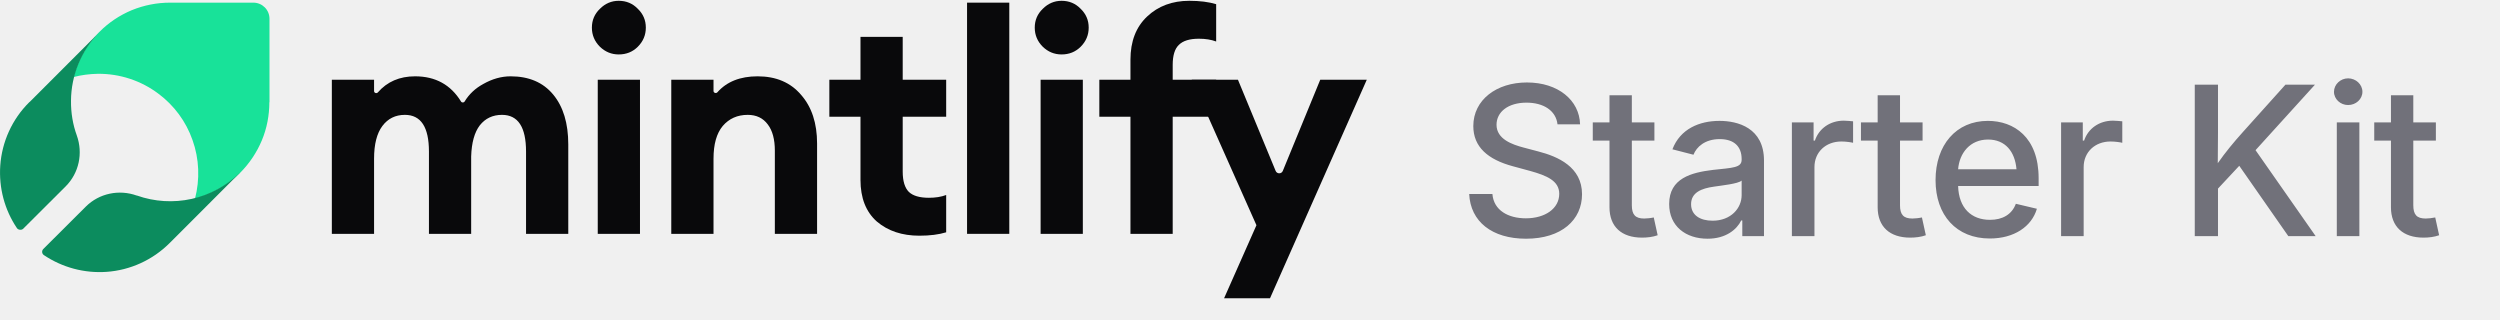
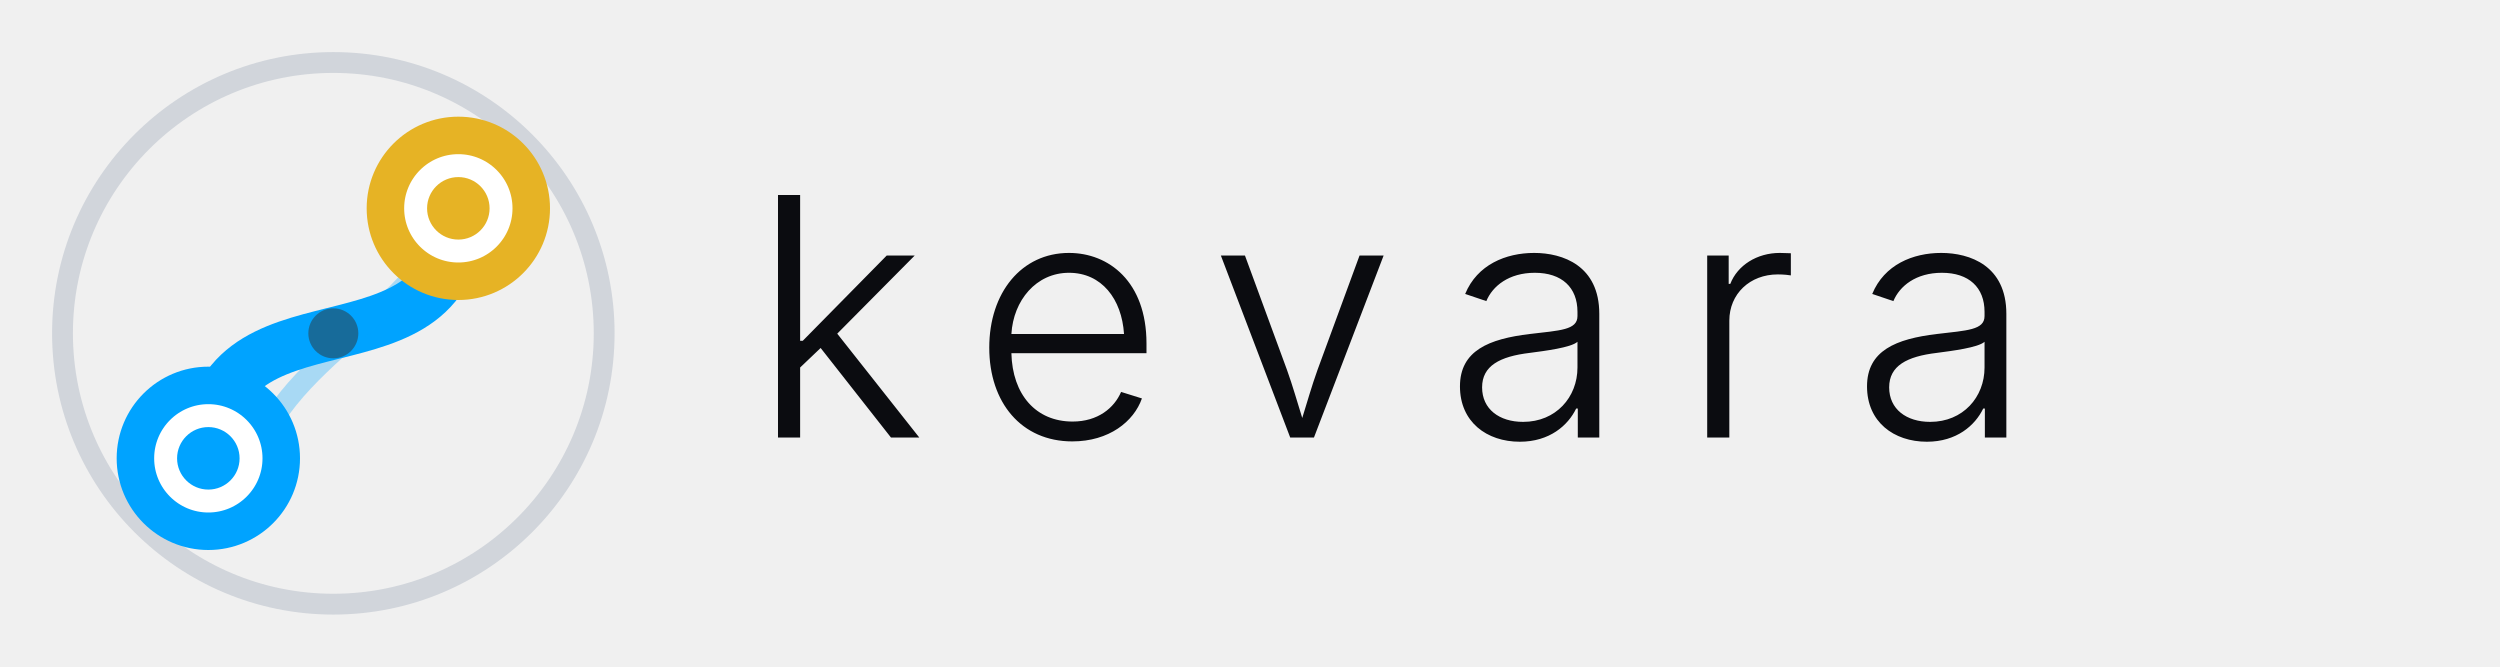
- <svg xmlns="http://www.w3.org/2000/svg" width="180" height="23" viewBox="0 0 180 23" fill="none">
-   <path d="M91.44 21.476H88.133L90.464 16.216L85.802 5.74H89.132L91.847 12.307C91.943 12.536 92.268 12.536 92.362 12.306L95.058 5.74H98.409L91.44 21.476Z" fill="#09090B" />
-   <path d="M81.393 16.837V8.403H79.152V5.74H81.393V4.297C81.393 2.98 81.792 1.944 82.592 1.19C83.391 0.435 84.404 0.058 85.633 0.058C86.387 0.058 87.031 0.139 87.564 0.302V2.988C87.208 2.854 86.794 2.788 86.32 2.788C85.655 2.788 85.174 2.936 84.878 3.232C84.582 3.513 84.434 3.994 84.434 4.674V5.74H87.564V8.403H84.434V16.837H81.393Z" fill="#09090B" />
-   <path d="M76.433 3.92C75.915 3.92 75.463 3.735 75.079 3.365C74.694 2.98 74.502 2.521 74.502 1.989C74.502 1.456 74.694 1.005 75.079 0.635C75.463 0.25 75.915 0.058 76.433 0.058C76.98 0.058 77.438 0.25 77.809 0.635C78.193 1.005 78.386 1.456 78.386 1.989C78.386 2.521 78.193 2.98 77.809 3.365C77.438 3.735 76.98 3.92 76.433 3.92ZM74.924 16.837V5.74H77.964V16.837H74.924Z" fill="#09090B" />
-   <path d="M69.628 16.837V0.191H72.669V16.837H69.628Z" fill="#09090B" />
-   <path d="M66.194 16.97C64.951 16.97 63.93 16.63 63.131 15.949C62.347 15.254 61.955 14.255 61.955 12.953V8.403H59.713V5.74H61.955V2.655H64.995V5.74H68.125V8.403H64.995V12.354C64.995 13.034 65.143 13.523 65.439 13.819C65.735 14.1 66.216 14.24 66.882 14.24C67.355 14.24 67.769 14.174 68.125 14.04V16.726C67.592 16.889 66.948 16.97 66.194 16.97Z" fill="#09090B" />
-   <path d="M48.332 16.837V5.74H51.373V6.551C51.373 6.688 51.559 6.748 51.65 6.646C52.328 5.879 53.293 5.495 54.546 5.495C55.878 5.495 56.921 5.939 57.676 6.827C58.445 7.7 58.83 8.869 58.83 10.334V16.837H55.789V10.844C55.789 10.03 55.619 9.402 55.279 8.958C54.939 8.499 54.458 8.27 53.836 8.27C53.096 8.27 52.497 8.536 52.038 9.069C51.594 9.601 51.373 10.386 51.373 11.421V16.837H48.332Z" fill="#09090B" />
-   <path d="M44.547 3.92C44.029 3.92 43.578 3.735 43.193 3.365C42.809 2.98 42.616 2.521 42.616 1.989C42.616 1.456 42.809 1.005 43.193 0.635C43.578 0.25 44.029 0.058 44.547 0.058C45.095 0.058 45.553 0.25 45.923 0.635C46.308 1.005 46.5 1.456 46.5 1.989C46.5 2.521 46.308 2.98 45.923 3.365C45.553 3.735 45.095 3.92 44.547 3.92ZM43.038 16.837V5.74H46.079V16.837H43.038Z" fill="#09090B" />
-   <path d="M37.875 16.837V10.911C37.875 9.15 37.298 8.27 36.144 8.27C35.478 8.27 34.945 8.521 34.546 9.024C34.161 9.527 33.954 10.275 33.924 11.266V16.837H30.884V10.911C30.884 9.15 30.306 8.27 29.152 8.27C28.472 8.27 27.932 8.536 27.532 9.069C27.133 9.601 26.933 10.386 26.933 11.421V16.837H23.892V5.74H26.933V6.559C26.933 6.695 27.116 6.755 27.206 6.652C27.878 5.881 28.771 5.495 29.885 5.495C31.349 5.495 32.452 6.1 33.193 7.309C33.252 7.404 33.395 7.403 33.454 7.307C33.774 6.78 34.219 6.361 34.79 6.05C35.441 5.68 36.099 5.495 36.765 5.495C38.082 5.495 39.103 5.932 39.828 6.805C40.553 7.678 40.916 8.876 40.916 10.4V16.837H37.875Z" fill="#09090B" />
-   <path d="M19.403 7.362V1.35C19.403 0.705 18.879 0.191 18.244 0.191H12.235C11.291 0.191 10.357 0.378 9.487 0.733C8.618 1.098 7.824 1.621 7.16 2.295L7.114 2.341C6.235 3.23 5.609 4.333 5.291 5.548C5.861 5.399 6.45 5.324 7.039 5.314C8.609 5.296 10.151 5.801 11.403 6.745C12.534 7.586 13.394 8.746 13.861 10.083C14.347 11.438 14.403 12.916 14.039 14.309C15.244 13.991 16.356 13.364 17.244 12.486L17.291 12.439C17.954 11.775 18.487 10.98 18.851 10.111C19.216 9.241 19.393 8.306 19.393 7.362H19.403Z" fill="#18E299" />
-   <path d="M5.112 7.26C5.121 5.416 5.857 3.646 7.151 2.324L2.151 7.326C2.133 7.344 2.114 7.354 2.095 7.372C0.876 8.583 0.14 10.204 0.019 11.918C-0.092 13.52 0.327 15.103 1.22 16.426C1.306 16.552 1.537 16.593 1.667 16.472L4.73 13.417C5.689 12.458 5.987 11.033 5.531 9.757C5.242 8.965 5.103 8.117 5.112 7.26Z" fill="#0C8C5E" />
-   <path d="M17.262 12.44C16.303 13.38 15.102 14.032 13.799 14.321C12.486 14.61 11.127 14.526 9.861 14.079C9.861 14.079 9.851 14.079 9.842 14.079C8.567 13.622 7.142 13.921 6.183 14.871L3.12 17.926C2.99 18.056 3.009 18.27 3.167 18.373C4.489 19.258 6.072 19.686 7.673 19.574C9.386 19.453 10.997 18.717 12.216 17.497L12.263 17.451L17.262 12.449V12.44Z" fill="#0C8C5E" />
-   <text x="105" y="17" font-family="Inter, ui-sans-serif, system-ui, -apple-system, sans-serif" font-size="15" font-weight="500" fill="#71717A" letter-spacing="-0.01em">Starter Kit</text>
+ <svg xmlns="http://www.w3.org/2000/svg" width="120" height="32" viewBox="0 0 120 32" fill="none" role="img" aria-label="Kevara">
+   <circle cx="16" cy="16" r="13" fill="none" stroke="#D1D5DB" stroke-width="1" />
+   <path d="M10,22 C10,13 22,19 22,10" fill="none" stroke="#00A3FF" stroke-width="2.5" stroke-linecap="round" />
+   <path d="M12,23 C13,17 21,15 22,9" fill="none" stroke="#00A3FF" stroke-width="1" stroke-linecap="round" opacity="0.3" />
+   <circle cx="10" cy="22" r="3.5" fill="white" stroke="#00A3FF" stroke-width="1.8" />
+   <circle cx="10" cy="22" r="1.5" fill="#00A3FF" />
+   <circle cx="22" cy="10" r="3.5" fill="white" stroke="#E6B325" stroke-width="1.8" />
+   <circle cx="22" cy="10" r="1.5" fill="#E6B325" />
+   <circle cx="16" cy="16" r="1.2" fill="#2D3436" opacity="0.5" />
+   <text x="36" y="21" font-family="'Inter','Helvetica Neue',Helvetica,Arial,sans-serif" font-size="16" font-weight="300" fill="#0B0C10" letter-spacing="2.5">kevara</text>
</svg>
